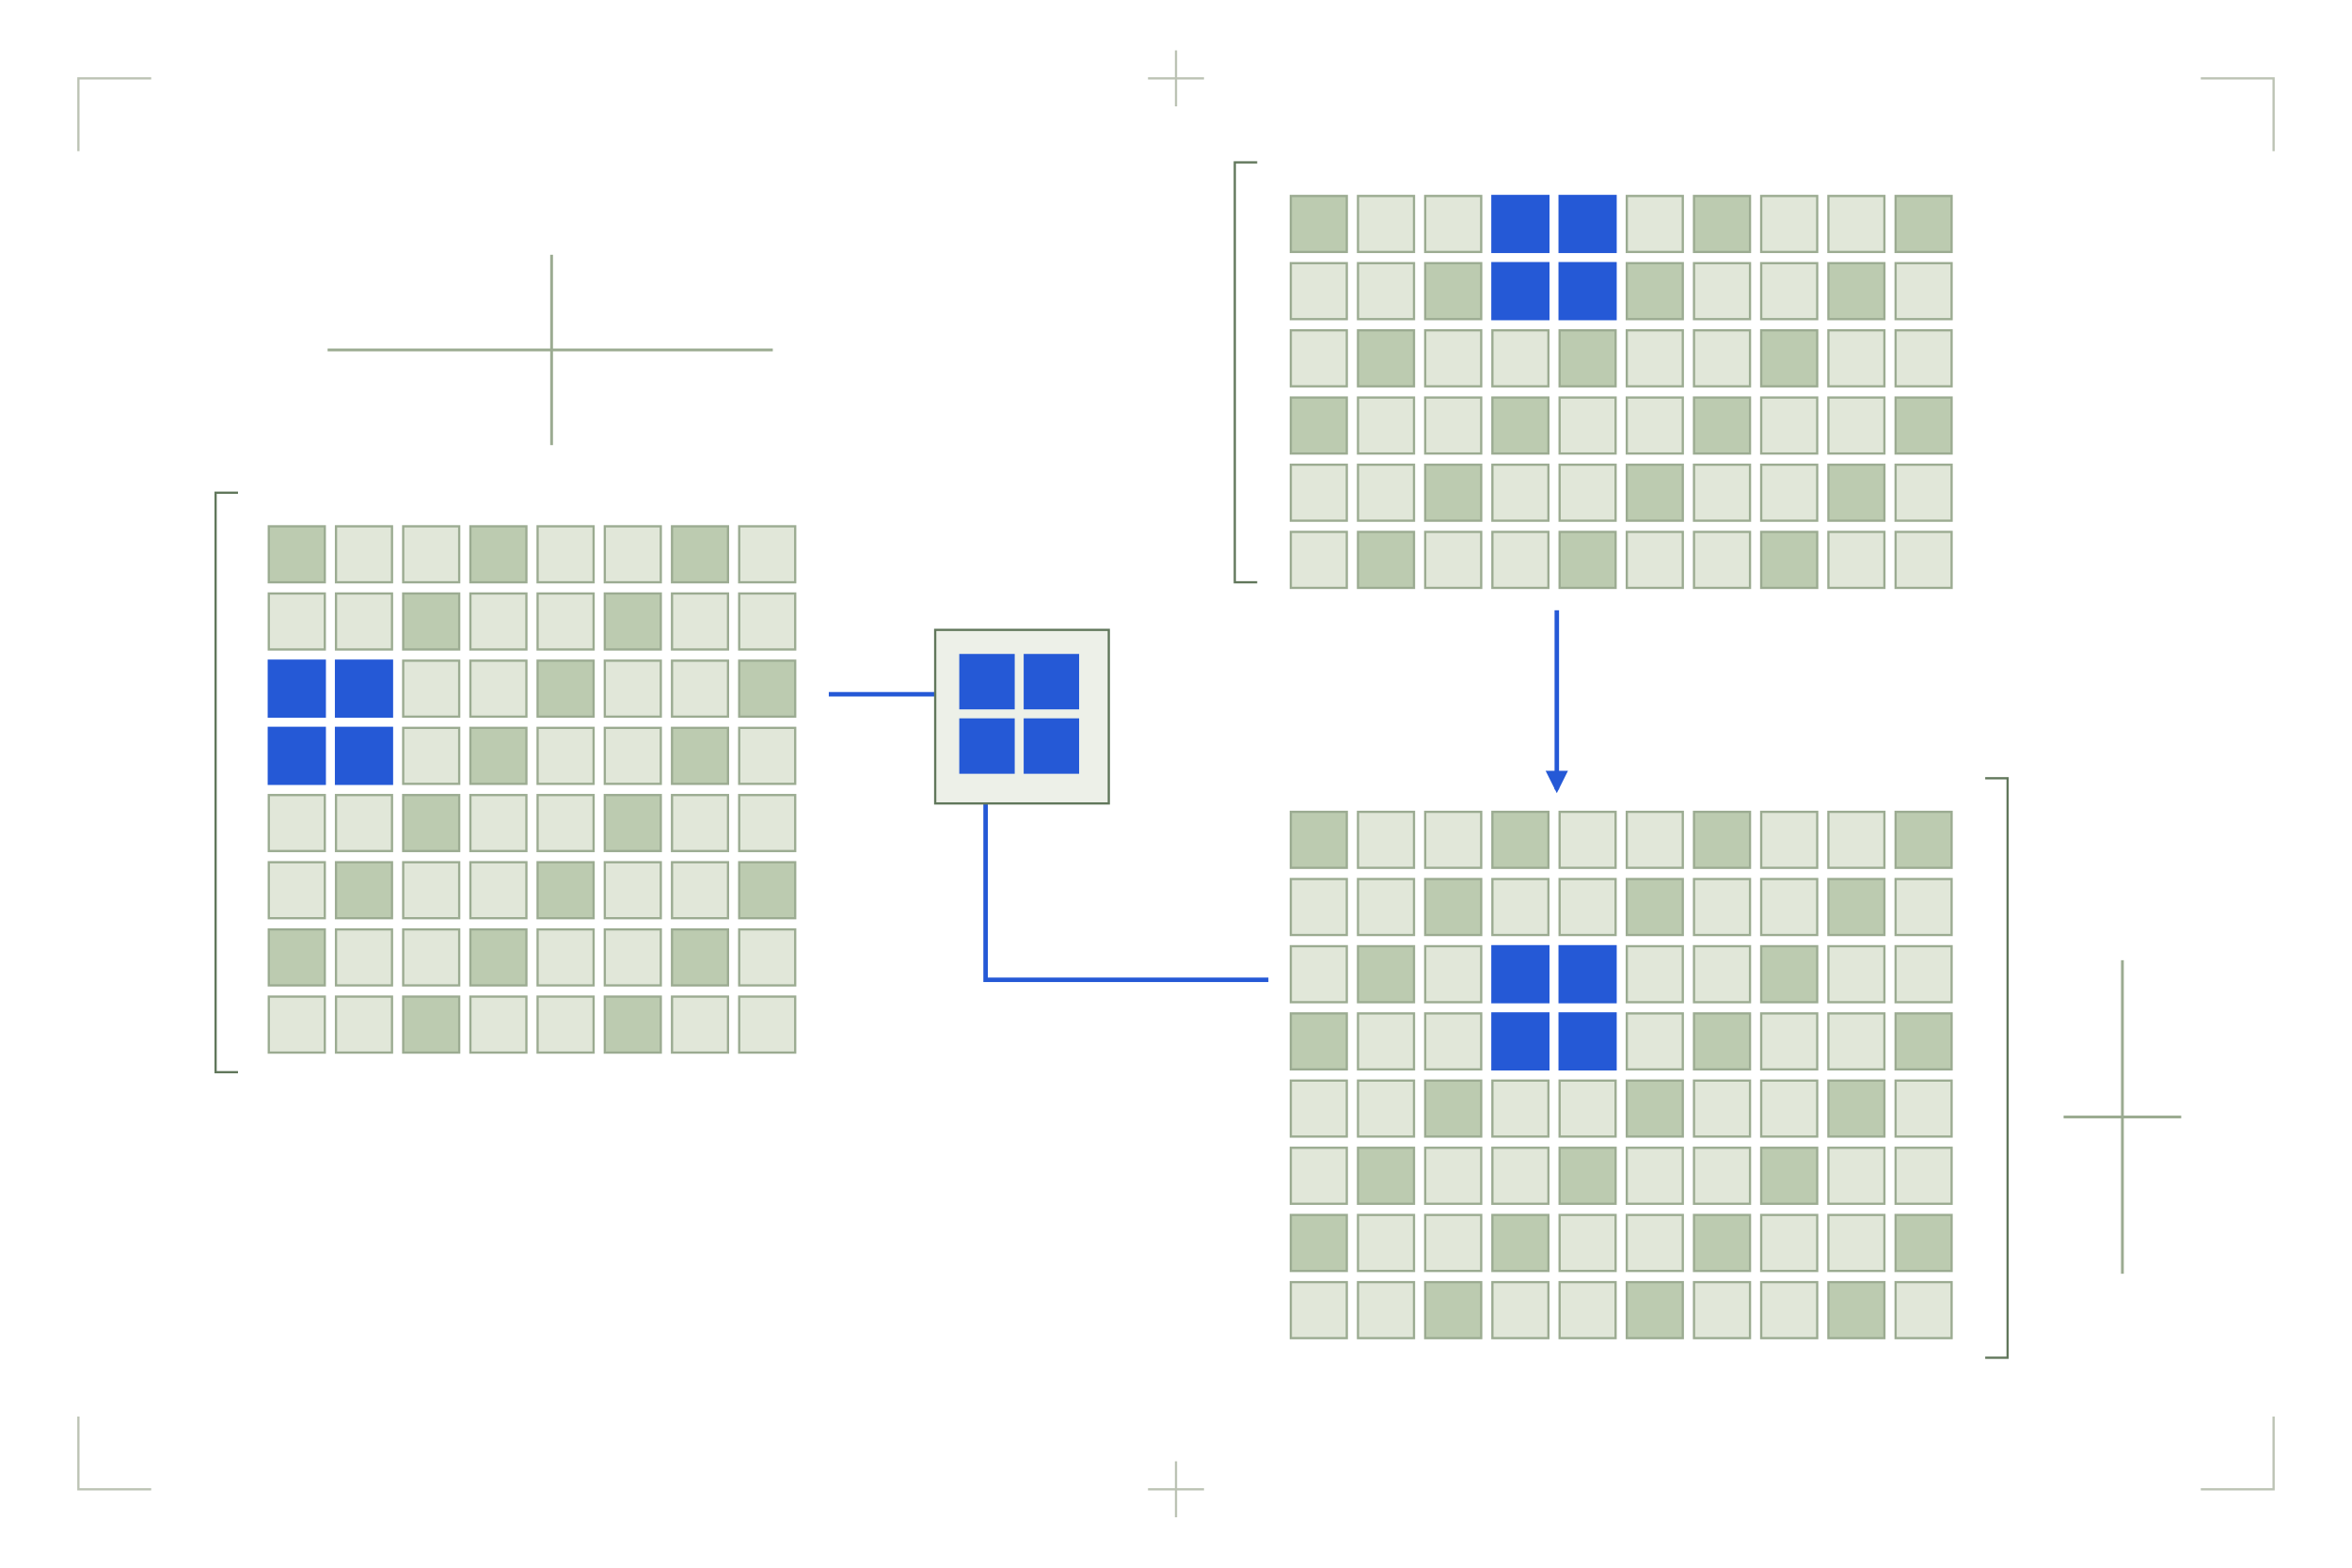
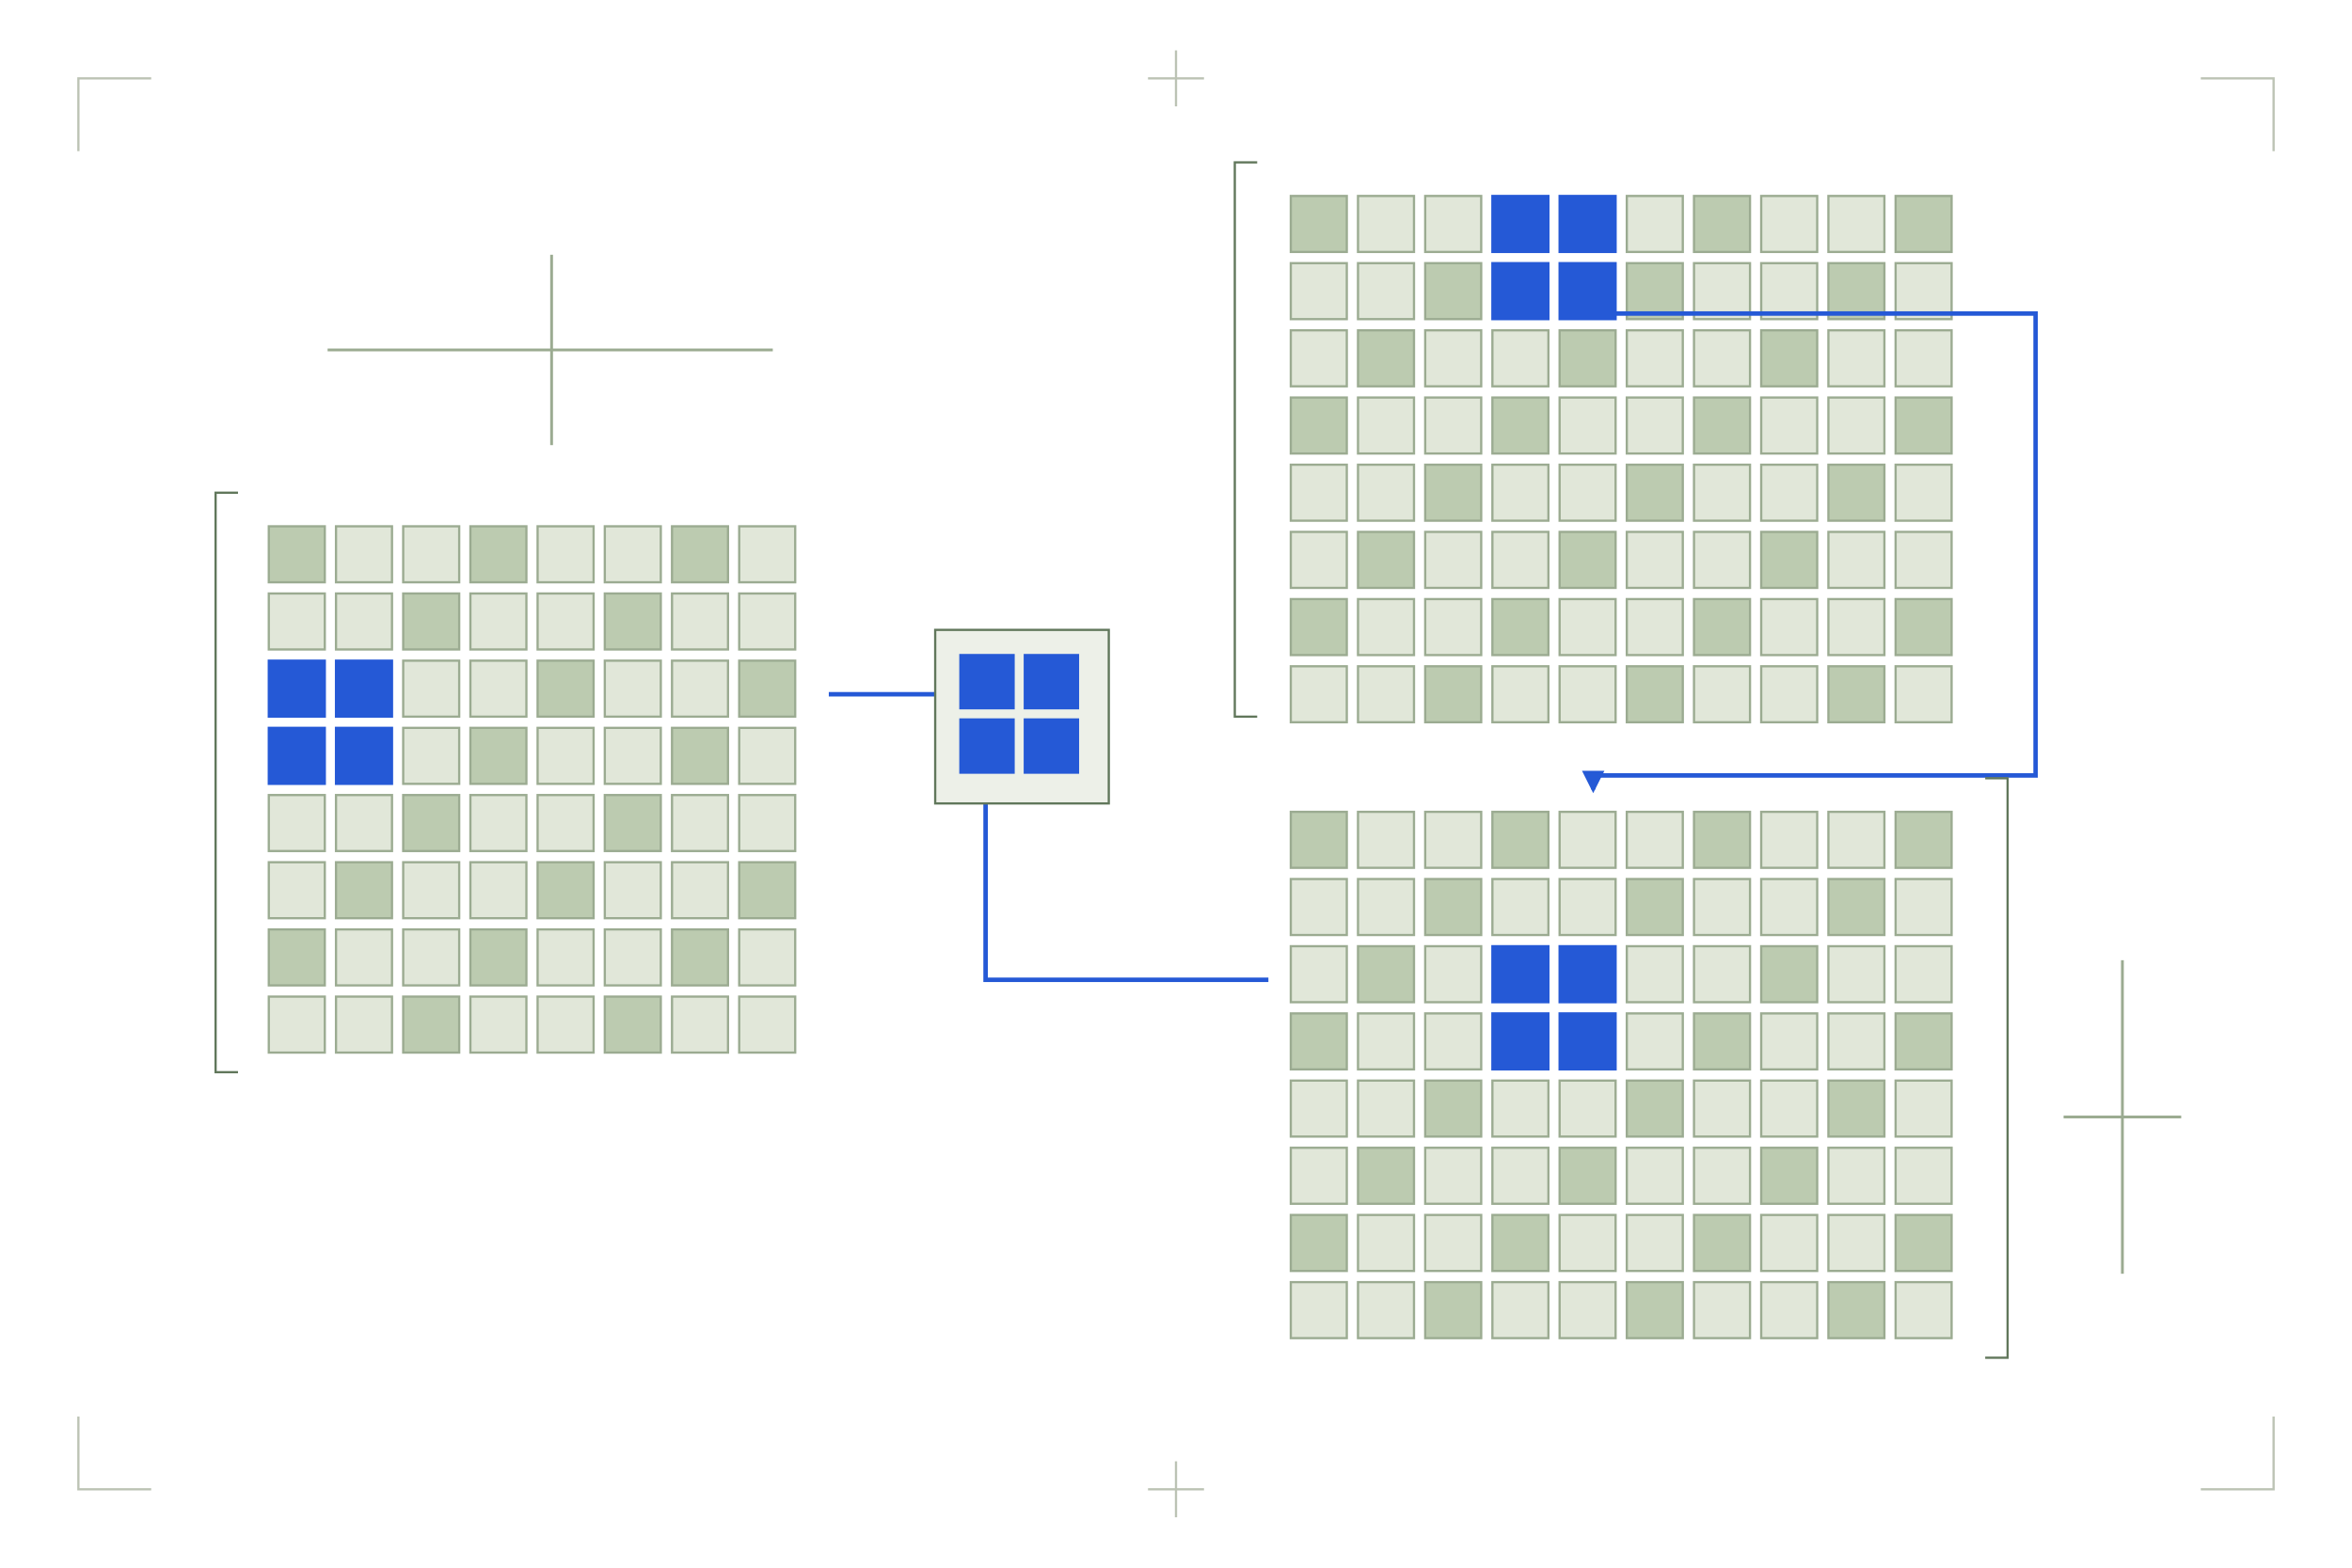
<svg xmlns="http://www.w3.org/2000/svg" viewBox="0 0 840 560" fill="none" role="img" aria-labelledby="title desc">
  <defs>
    <pattern id="hatch" width="5" height="5" patternUnits="userSpaceOnUse">
      <path d="M-1 1L1-1M0 5L5 0M4 6L6 4" stroke="#939d86" stroke-width=".55" />
    </pattern>
    <pattern id="fine" width="4" height="4" patternUnits="userSpaceOnUse">
      <path d="M0 0H4" stroke="#8fa181" stroke-width=".55" />
    </pattern>
    <marker id="arrow" viewBox="0 0 6 6" refX="5" refY="3" markerWidth="5" markerHeight="5" orient="auto">
      <path d="M0 0L6 3L0 6" fill="#2559d6" />
    </marker>
  </defs>
  <g stroke="#bcc3b4" stroke-width=".8">
    <path d="M28 54V28H54M786 28H812V54M28 506V532H54M786 532H812V506M410 28H430M420 18V38M410 532H430M420 522V542" />
  </g>
  <rect x="96" y="188" width="20" height="20" fill="#bccbb0" stroke="#9bab91" stroke-width=".8" />
  <rect x="120" y="188" width="20" height="20" fill="#e1e7d9" stroke="#9bab91" stroke-width=".8" />
  <rect x="144" y="188" width="20" height="20" fill="#e1e7d9" stroke="#9bab91" stroke-width=".8" />
  <rect x="168" y="188" width="20" height="20" fill="#bccbb0" stroke="#9bab91" stroke-width=".8" />
  <rect x="192" y="188" width="20" height="20" fill="#e1e7d9" stroke="#9bab91" stroke-width=".8" />
  <rect x="216" y="188" width="20" height="20" fill="#e1e7d9" stroke="#9bab91" stroke-width=".8" />
  <rect x="240" y="188" width="20" height="20" fill="#bccbb0" stroke="#9bab91" stroke-width=".8" />
  <rect x="264" y="188" width="20" height="20" fill="#e1e7d9" stroke="#9bab91" stroke-width=".8" />
  <rect x="96" y="212" width="20" height="20" fill="#e1e7d9" stroke="#9bab91" stroke-width=".8" />
  <rect x="120" y="212" width="20" height="20" fill="#e1e7d9" stroke="#9bab91" stroke-width=".8" />
  <rect x="144" y="212" width="20" height="20" fill="#bccbb0" stroke="#9bab91" stroke-width=".8" />
  <rect x="168" y="212" width="20" height="20" fill="#e1e7d9" stroke="#9bab91" stroke-width=".8" />
  <rect x="192" y="212" width="20" height="20" fill="#e1e7d9" stroke="#9bab91" stroke-width=".8" />
  <rect x="216" y="212" width="20" height="20" fill="#bccbb0" stroke="#9bab91" stroke-width=".8" />
  <rect x="240" y="212" width="20" height="20" fill="#e1e7d9" stroke="#9bab91" stroke-width=".8" />
  <rect x="264" y="212" width="20" height="20" fill="#e1e7d9" stroke="#9bab91" stroke-width=".8" />
  <rect x="96" y="236" width="20" height="20" fill="#2559d6" stroke="#2559d6" stroke-width=".8" />
  <rect x="120" y="236" width="20" height="20" fill="#2559d6" stroke="#2559d6" stroke-width=".8" />
  <rect x="144" y="236" width="20" height="20" fill="#e1e7d9" stroke="#9bab91" stroke-width=".8" />
  <rect x="168" y="236" width="20" height="20" fill="#e1e7d9" stroke="#9bab91" stroke-width=".8" />
  <rect x="192" y="236" width="20" height="20" fill="#bccbb0" stroke="#9bab91" stroke-width=".8" />
  <rect x="216" y="236" width="20" height="20" fill="#e1e7d9" stroke="#9bab91" stroke-width=".8" />
  <rect x="240" y="236" width="20" height="20" fill="#e1e7d9" stroke="#9bab91" stroke-width=".8" />
  <rect x="264" y="236" width="20" height="20" fill="#bccbb0" stroke="#9bab91" stroke-width=".8" />
  <rect x="96" y="260" width="20" height="20" fill="#2559d6" stroke="#2559d6" stroke-width=".8" />
  <rect x="120" y="260" width="20" height="20" fill="#2559d6" stroke="#2559d6" stroke-width=".8" />
  <rect x="144" y="260" width="20" height="20" fill="#e1e7d9" stroke="#9bab91" stroke-width=".8" />
  <rect x="168" y="260" width="20" height="20" fill="#bccbb0" stroke="#9bab91" stroke-width=".8" />
  <rect x="192" y="260" width="20" height="20" fill="#e1e7d9" stroke="#9bab91" stroke-width=".8" />
  <rect x="216" y="260" width="20" height="20" fill="#e1e7d9" stroke="#9bab91" stroke-width=".8" />
  <rect x="240" y="260" width="20" height="20" fill="#bccbb0" stroke="#9bab91" stroke-width=".8" />
  <rect x="264" y="260" width="20" height="20" fill="#e1e7d9" stroke="#9bab91" stroke-width=".8" />
  <rect x="96" y="284" width="20" height="20" fill="#e1e7d9" stroke="#9bab91" stroke-width=".8" />
  <rect x="120" y="284" width="20" height="20" fill="#e1e7d9" stroke="#9bab91" stroke-width=".8" />
  <rect x="144" y="284" width="20" height="20" fill="#bccbb0" stroke="#9bab91" stroke-width=".8" />
  <rect x="168" y="284" width="20" height="20" fill="#e1e7d9" stroke="#9bab91" stroke-width=".8" />
  <rect x="192" y="284" width="20" height="20" fill="#e1e7d9" stroke="#9bab91" stroke-width=".8" />
  <rect x="216" y="284" width="20" height="20" fill="#bccbb0" stroke="#9bab91" stroke-width=".8" />
  <rect x="240" y="284" width="20" height="20" fill="#e1e7d9" stroke="#9bab91" stroke-width=".8" />
  <rect x="264" y="284" width="20" height="20" fill="#e1e7d9" stroke="#9bab91" stroke-width=".8" />
  <rect x="96" y="308" width="20" height="20" fill="#e1e7d9" stroke="#9bab91" stroke-width=".8" />
  <rect x="120" y="308" width="20" height="20" fill="#bccbb0" stroke="#9bab91" stroke-width=".8" />
  <rect x="144" y="308" width="20" height="20" fill="#e1e7d9" stroke="#9bab91" stroke-width=".8" />
  <rect x="168" y="308" width="20" height="20" fill="#e1e7d9" stroke="#9bab91" stroke-width=".8" />
  <rect x="192" y="308" width="20" height="20" fill="#bccbb0" stroke="#9bab91" stroke-width=".8" />
  <rect x="216" y="308" width="20" height="20" fill="#e1e7d9" stroke="#9bab91" stroke-width=".8" />
  <rect x="240" y="308" width="20" height="20" fill="#e1e7d9" stroke="#9bab91" stroke-width=".8" />
  <rect x="264" y="308" width="20" height="20" fill="#bccbb0" stroke="#9bab91" stroke-width=".8" />
  <rect x="96" y="332" width="20" height="20" fill="#bccbb0" stroke="#9bab91" stroke-width=".8" />
  <rect x="120" y="332" width="20" height="20" fill="#e1e7d9" stroke="#9bab91" stroke-width=".8" />
  <rect x="144" y="332" width="20" height="20" fill="#e1e7d9" stroke="#9bab91" stroke-width=".8" />
  <rect x="168" y="332" width="20" height="20" fill="#bccbb0" stroke="#9bab91" stroke-width=".8" />
  <rect x="192" y="332" width="20" height="20" fill="#e1e7d9" stroke="#9bab91" stroke-width=".8" />
  <rect x="216" y="332" width="20" height="20" fill="#e1e7d9" stroke="#9bab91" stroke-width=".8" />
  <rect x="240" y="332" width="20" height="20" fill="#bccbb0" stroke="#9bab91" stroke-width=".8" />
  <rect x="264" y="332" width="20" height="20" fill="#e1e7d9" stroke="#9bab91" stroke-width=".8" />
  <rect x="96" y="356" width="20" height="20" fill="#e1e7d9" stroke="#9bab91" stroke-width=".8" />
  <rect x="120" y="356" width="20" height="20" fill="#e1e7d9" stroke="#9bab91" stroke-width=".8" />
  <rect x="144" y="356" width="20" height="20" fill="#bccbb0" stroke="#9bab91" stroke-width=".8" />
  <rect x="168" y="356" width="20" height="20" fill="#e1e7d9" stroke="#9bab91" stroke-width=".8" />
  <rect x="192" y="356" width="20" height="20" fill="#e1e7d9" stroke="#9bab91" stroke-width=".8" />
  <rect x="216" y="356" width="20" height="20" fill="#bccbb0" stroke="#9bab91" stroke-width=".8" />
  <rect x="240" y="356" width="20" height="20" fill="#e1e7d9" stroke="#9bab91" stroke-width=".8" />
  <rect x="264" y="356" width="20" height="20" fill="#e1e7d9" stroke="#9bab91" stroke-width=".8" />
  <rect x="461" y="70" width="20" height="20" fill="#bccbb0" stroke="#9bab91" stroke-width=".8" />
  <rect x="485" y="70" width="20" height="20" fill="#e1e7d9" stroke="#9bab91" stroke-width=".8" />
  <rect x="509" y="70" width="20" height="20" fill="#e1e7d9" stroke="#9bab91" stroke-width=".8" />
  <rect x="533" y="70" width="20" height="20" fill="#2559d6" stroke="#2559d6" stroke-width=".8" />
  <rect x="557" y="70" width="20" height="20" fill="#2559d6" stroke="#2559d6" stroke-width=".8" />
  <rect x="581" y="70" width="20" height="20" fill="#e1e7d9" stroke="#9bab91" stroke-width=".8" />
  <rect x="605" y="70" width="20" height="20" fill="#bccbb0" stroke="#9bab91" stroke-width=".8" />
  <rect x="629" y="70" width="20" height="20" fill="#e1e7d9" stroke="#9bab91" stroke-width=".8" />
  <rect x="653" y="70" width="20" height="20" fill="#e1e7d9" stroke="#9bab91" stroke-width=".8" />
  <rect x="677" y="70" width="20" height="20" fill="#bccbb0" stroke="#9bab91" stroke-width=".8" />
  <rect x="461" y="94" width="20" height="20" fill="#e1e7d9" stroke="#9bab91" stroke-width=".8" />
  <rect x="485" y="94" width="20" height="20" fill="#e1e7d9" stroke="#9bab91" stroke-width=".8" />
  <rect x="509" y="94" width="20" height="20" fill="#bccbb0" stroke="#9bab91" stroke-width=".8" />
  <rect x="533" y="94" width="20" height="20" fill="#2559d6" stroke="#2559d6" stroke-width=".8" />
  <rect x="557" y="94" width="20" height="20" fill="#2559d6" stroke="#2559d6" stroke-width=".8" />
  <rect x="581" y="94" width="20" height="20" fill="#bccbb0" stroke="#9bab91" stroke-width=".8" />
  <rect x="605" y="94" width="20" height="20" fill="#e1e7d9" stroke="#9bab91" stroke-width=".8" />
  <rect x="629" y="94" width="20" height="20" fill="#e1e7d9" stroke="#9bab91" stroke-width=".8" />
  <rect x="653" y="94" width="20" height="20" fill="#bccbb0" stroke="#9bab91" stroke-width=".8" />
  <rect x="677" y="94" width="20" height="20" fill="#e1e7d9" stroke="#9bab91" stroke-width=".8" />
  <rect x="461" y="118" width="20" height="20" fill="#e1e7d9" stroke="#9bab91" stroke-width=".8" />
  <rect x="485" y="118" width="20" height="20" fill="#bccbb0" stroke="#9bab91" stroke-width=".8" />
  <rect x="509" y="118" width="20" height="20" fill="#e1e7d9" stroke="#9bab91" stroke-width=".8" />
  <rect x="533" y="118" width="20" height="20" fill="#e1e7d9" stroke="#9bab91" stroke-width=".8" />
  <rect x="557" y="118" width="20" height="20" fill="#bccbb0" stroke="#9bab91" stroke-width=".8" />
  <rect x="581" y="118" width="20" height="20" fill="#e1e7d9" stroke="#9bab91" stroke-width=".8" />
  <rect x="605" y="118" width="20" height="20" fill="#e1e7d9" stroke="#9bab91" stroke-width=".8" />
  <rect x="629" y="118" width="20" height="20" fill="#bccbb0" stroke="#9bab91" stroke-width=".8" />
  <rect x="653" y="118" width="20" height="20" fill="#e1e7d9" stroke="#9bab91" stroke-width=".8" />
  <rect x="677" y="118" width="20" height="20" fill="#e1e7d9" stroke="#9bab91" stroke-width=".8" />
  <rect x="461" y="142" width="20" height="20" fill="#bccbb0" stroke="#9bab91" stroke-width=".8" />
  <rect x="485" y="142" width="20" height="20" fill="#e1e7d9" stroke="#9bab91" stroke-width=".8" />
  <rect x="509" y="142" width="20" height="20" fill="#e1e7d9" stroke="#9bab91" stroke-width=".8" />
  <rect x="533" y="142" width="20" height="20" fill="#bccbb0" stroke="#9bab91" stroke-width=".8" />
  <rect x="557" y="142" width="20" height="20" fill="#e1e7d9" stroke="#9bab91" stroke-width=".8" />
  <rect x="581" y="142" width="20" height="20" fill="#e1e7d9" stroke="#9bab91" stroke-width=".8" />
  <rect x="605" y="142" width="20" height="20" fill="#bccbb0" stroke="#9bab91" stroke-width=".8" />
  <rect x="629" y="142" width="20" height="20" fill="#e1e7d9" stroke="#9bab91" stroke-width=".8" />
  <rect x="653" y="142" width="20" height="20" fill="#e1e7d9" stroke="#9bab91" stroke-width=".8" />
  <rect x="677" y="142" width="20" height="20" fill="#bccbb0" stroke="#9bab91" stroke-width=".8" />
  <rect x="461" y="166" width="20" height="20" fill="#e1e7d9" stroke="#9bab91" stroke-width=".8" />
  <rect x="485" y="166" width="20" height="20" fill="#e1e7d9" stroke="#9bab91" stroke-width=".8" />
  <rect x="509" y="166" width="20" height="20" fill="#bccbb0" stroke="#9bab91" stroke-width=".8" />
  <rect x="533" y="166" width="20" height="20" fill="#e1e7d9" stroke="#9bab91" stroke-width=".8" />
  <rect x="557" y="166" width="20" height="20" fill="#e1e7d9" stroke="#9bab91" stroke-width=".8" />
  <rect x="581" y="166" width="20" height="20" fill="#bccbb0" stroke="#9bab91" stroke-width=".8" />
  <rect x="605" y="166" width="20" height="20" fill="#e1e7d9" stroke="#9bab91" stroke-width=".8" />
  <rect x="629" y="166" width="20" height="20" fill="#e1e7d9" stroke="#9bab91" stroke-width=".8" />
  <rect x="653" y="166" width="20" height="20" fill="#bccbb0" stroke="#9bab91" stroke-width=".8" />
  <rect x="677" y="166" width="20" height="20" fill="#e1e7d9" stroke="#9bab91" stroke-width=".8" />
  <rect x="461" y="190" width="20" height="20" fill="#e1e7d9" stroke="#9bab91" stroke-width=".8" />
  <rect x="485" y="190" width="20" height="20" fill="#bccbb0" stroke="#9bab91" stroke-width=".8" />
  <rect x="509" y="190" width="20" height="20" fill="#e1e7d9" stroke="#9bab91" stroke-width=".8" />
  <rect x="533" y="190" width="20" height="20" fill="#e1e7d9" stroke="#9bab91" stroke-width=".8" />
  <rect x="557" y="190" width="20" height="20" fill="#bccbb0" stroke="#9bab91" stroke-width=".8" />
  <rect x="581" y="190" width="20" height="20" fill="#e1e7d9" stroke="#9bab91" stroke-width=".8" />
  <rect x="605" y="190" width="20" height="20" fill="#e1e7d9" stroke="#9bab91" stroke-width=".8" />
  <rect x="629" y="190" width="20" height="20" fill="#bccbb0" stroke="#9bab91" stroke-width=".8" />
  <rect x="653" y="190" width="20" height="20" fill="#e1e7d9" stroke="#9bab91" stroke-width=".8" />
  <rect x="677" y="190" width="20" height="20" fill="#e1e7d9" stroke="#9bab91" stroke-width=".8" />
+   <rect x="461" y="214" width="20" height="20" fill="#bccbb0" stroke="#9bab91" stroke-width=".8" />
+   <rect x="485" y="214" width="20" height="20" fill="#e1e7d9" stroke="#9bab91" stroke-width=".8" />
+   <rect x="509" y="214" width="20" height="20" fill="#e1e7d9" stroke="#9bab91" stroke-width=".8" />
+   <rect x="533" y="214" width="20" height="20" fill="#bccbb0" stroke="#9bab91" stroke-width=".8" />
+   <rect x="557" y="214" width="20" height="20" fill="#e1e7d9" stroke="#9bab91" stroke-width=".8" />
+   <rect x="581" y="214" width="20" height="20" fill="#e1e7d9" stroke="#9bab91" stroke-width=".8" />
+   <rect x="605" y="214" width="20" height="20" fill="#bccbb0" stroke="#9bab91" stroke-width=".8" />
+   <rect x="629" y="214" width="20" height="20" fill="#e1e7d9" stroke="#9bab91" stroke-width=".8" />
+   <rect x="653" y="214" width="20" height="20" fill="#e1e7d9" stroke="#9bab91" stroke-width=".8" />
+   <rect x="677" y="214" width="20" height="20" fill="#bccbb0" stroke="#9bab91" stroke-width=".8" />
+   <rect x="461" y="238" width="20" height="20" fill="#e1e7d9" stroke="#9bab91" stroke-width=".8" />
+   <rect x="485" y="238" width="20" height="20" fill="#e1e7d9" stroke="#9bab91" stroke-width=".8" />
+   <rect x="509" y="238" width="20" height="20" fill="#bccbb0" stroke="#9bab91" stroke-width=".8" />
+   <rect x="533" y="238" width="20" height="20" fill="#e1e7d9" stroke="#9bab91" stroke-width=".8" />
+   <rect x="557" y="238" width="20" height="20" fill="#e1e7d9" stroke="#9bab91" stroke-width=".8" />
+   <rect x="581" y="238" width="20" height="20" fill="#bccbb0" stroke="#9bab91" stroke-width=".8" />
+   <rect x="605" y="238" width="20" height="20" fill="#e1e7d9" stroke="#9bab91" stroke-width=".8" />
+   <rect x="629" y="238" width="20" height="20" fill="#e1e7d9" stroke="#9bab91" stroke-width=".8" />
+   <rect x="653" y="238" width="20" height="20" fill="#bccbb0" stroke="#9bab91" stroke-width=".8" />
+   <rect x="677" y="238" width="20" height="20" fill="#e1e7d9" stroke="#9bab91" stroke-width=".8" />
  <rect x="461" y="290" width="20" height="20" fill="#bccbb0" stroke="#9bab91" stroke-width=".8" />
  <rect x="485" y="290" width="20" height="20" fill="#e1e7d9" stroke="#9bab91" stroke-width=".8" />
  <rect x="509" y="290" width="20" height="20" fill="#e1e7d9" stroke="#9bab91" stroke-width=".8" />
  <rect x="533" y="290" width="20" height="20" fill="#bccbb0" stroke="#9bab91" stroke-width=".8" />
  <rect x="557" y="290" width="20" height="20" fill="#e1e7d9" stroke="#9bab91" stroke-width=".8" />
  <rect x="581" y="290" width="20" height="20" fill="#e1e7d9" stroke="#9bab91" stroke-width=".8" />
  <rect x="605" y="290" width="20" height="20" fill="#bccbb0" stroke="#9bab91" stroke-width=".8" />
  <rect x="629" y="290" width="20" height="20" fill="#e1e7d9" stroke="#9bab91" stroke-width=".8" />
  <rect x="653" y="290" width="20" height="20" fill="#e1e7d9" stroke="#9bab91" stroke-width=".8" />
  <rect x="677" y="290" width="20" height="20" fill="#bccbb0" stroke="#9bab91" stroke-width=".8" />
  <rect x="461" y="314" width="20" height="20" fill="#e1e7d9" stroke="#9bab91" stroke-width=".8" />
  <rect x="485" y="314" width="20" height="20" fill="#e1e7d9" stroke="#9bab91" stroke-width=".8" />
  <rect x="509" y="314" width="20" height="20" fill="#bccbb0" stroke="#9bab91" stroke-width=".8" />
  <rect x="533" y="314" width="20" height="20" fill="#e1e7d9" stroke="#9bab91" stroke-width=".8" />
  <rect x="557" y="314" width="20" height="20" fill="#e1e7d9" stroke="#9bab91" stroke-width=".8" />
  <rect x="581" y="314" width="20" height="20" fill="#bccbb0" stroke="#9bab91" stroke-width=".8" />
  <rect x="605" y="314" width="20" height="20" fill="#e1e7d9" stroke="#9bab91" stroke-width=".8" />
  <rect x="629" y="314" width="20" height="20" fill="#e1e7d9" stroke="#9bab91" stroke-width=".8" />
  <rect x="653" y="314" width="20" height="20" fill="#bccbb0" stroke="#9bab91" stroke-width=".8" />
  <rect x="677" y="314" width="20" height="20" fill="#e1e7d9" stroke="#9bab91" stroke-width=".8" />
  <rect x="461" y="338" width="20" height="20" fill="#e1e7d9" stroke="#9bab91" stroke-width=".8" />
  <rect x="485" y="338" width="20" height="20" fill="#bccbb0" stroke="#9bab91" stroke-width=".8" />
  <rect x="509" y="338" width="20" height="20" fill="#e1e7d9" stroke="#9bab91" stroke-width=".8" />
  <rect x="533" y="338" width="20" height="20" fill="#2559d6" stroke="#2559d6" stroke-width=".8" />
  <rect x="557" y="338" width="20" height="20" fill="#2559d6" stroke="#2559d6" stroke-width=".8" />
  <rect x="581" y="338" width="20" height="20" fill="#e1e7d9" stroke="#9bab91" stroke-width=".8" />
  <rect x="605" y="338" width="20" height="20" fill="#e1e7d9" stroke="#9bab91" stroke-width=".8" />
  <rect x="629" y="338" width="20" height="20" fill="#bccbb0" stroke="#9bab91" stroke-width=".8" />
  <rect x="653" y="338" width="20" height="20" fill="#e1e7d9" stroke="#9bab91" stroke-width=".8" />
  <rect x="677" y="338" width="20" height="20" fill="#e1e7d9" stroke="#9bab91" stroke-width=".8" />
  <rect x="461" y="362" width="20" height="20" fill="#bccbb0" stroke="#9bab91" stroke-width=".8" />
  <rect x="485" y="362" width="20" height="20" fill="#e1e7d9" stroke="#9bab91" stroke-width=".8" />
  <rect x="509" y="362" width="20" height="20" fill="#e1e7d9" stroke="#9bab91" stroke-width=".8" />
  <rect x="533" y="362" width="20" height="20" fill="#2559d6" stroke="#2559d6" stroke-width=".8" />
  <rect x="557" y="362" width="20" height="20" fill="#2559d6" stroke="#2559d6" stroke-width=".8" />
  <rect x="581" y="362" width="20" height="20" fill="#e1e7d9" stroke="#9bab91" stroke-width=".8" />
  <rect x="605" y="362" width="20" height="20" fill="#bccbb0" stroke="#9bab91" stroke-width=".8" />
  <rect x="629" y="362" width="20" height="20" fill="#e1e7d9" stroke="#9bab91" stroke-width=".8" />
  <rect x="653" y="362" width="20" height="20" fill="#e1e7d9" stroke="#9bab91" stroke-width=".8" />
  <rect x="677" y="362" width="20" height="20" fill="#bccbb0" stroke="#9bab91" stroke-width=".8" />
  <rect x="461" y="386" width="20" height="20" fill="#e1e7d9" stroke="#9bab91" stroke-width=".8" />
  <rect x="485" y="386" width="20" height="20" fill="#e1e7d9" stroke="#9bab91" stroke-width=".8" />
  <rect x="509" y="386" width="20" height="20" fill="#bccbb0" stroke="#9bab91" stroke-width=".8" />
  <rect x="533" y="386" width="20" height="20" fill="#e1e7d9" stroke="#9bab91" stroke-width=".8" />
  <rect x="557" y="386" width="20" height="20" fill="#e1e7d9" stroke="#9bab91" stroke-width=".8" />
  <rect x="581" y="386" width="20" height="20" fill="#bccbb0" stroke="#9bab91" stroke-width=".8" />
  <rect x="605" y="386" width="20" height="20" fill="#e1e7d9" stroke="#9bab91" stroke-width=".8" />
  <rect x="629" y="386" width="20" height="20" fill="#e1e7d9" stroke="#9bab91" stroke-width=".8" />
  <rect x="653" y="386" width="20" height="20" fill="#bccbb0" stroke="#9bab91" stroke-width=".8" />
  <rect x="677" y="386" width="20" height="20" fill="#e1e7d9" stroke="#9bab91" stroke-width=".8" />
  <rect x="461" y="410" width="20" height="20" fill="#e1e7d9" stroke="#9bab91" stroke-width=".8" />
  <rect x="485" y="410" width="20" height="20" fill="#bccbb0" stroke="#9bab91" stroke-width=".8" />
  <rect x="509" y="410" width="20" height="20" fill="#e1e7d9" stroke="#9bab91" stroke-width=".8" />
  <rect x="533" y="410" width="20" height="20" fill="#e1e7d9" stroke="#9bab91" stroke-width=".8" />
  <rect x="557" y="410" width="20" height="20" fill="#bccbb0" stroke="#9bab91" stroke-width=".8" />
  <rect x="581" y="410" width="20" height="20" fill="#e1e7d9" stroke="#9bab91" stroke-width=".8" />
  <rect x="605" y="410" width="20" height="20" fill="#e1e7d9" stroke="#9bab91" stroke-width=".8" />
  <rect x="629" y="410" width="20" height="20" fill="#bccbb0" stroke="#9bab91" stroke-width=".8" />
  <rect x="653" y="410" width="20" height="20" fill="#e1e7d9" stroke="#9bab91" stroke-width=".8" />
  <rect x="677" y="410" width="20" height="20" fill="#e1e7d9" stroke="#9bab91" stroke-width=".8" />
  <rect x="461" y="434" width="20" height="20" fill="#bccbb0" stroke="#9bab91" stroke-width=".8" />
  <rect x="485" y="434" width="20" height="20" fill="#e1e7d9" stroke="#9bab91" stroke-width=".8" />
  <rect x="509" y="434" width="20" height="20" fill="#e1e7d9" stroke="#9bab91" stroke-width=".8" />
  <rect x="533" y="434" width="20" height="20" fill="#bccbb0" stroke="#9bab91" stroke-width=".8" />
  <rect x="557" y="434" width="20" height="20" fill="#e1e7d9" stroke="#9bab91" stroke-width=".8" />
  <rect x="581" y="434" width="20" height="20" fill="#e1e7d9" stroke="#9bab91" stroke-width=".8" />
  <rect x="605" y="434" width="20" height="20" fill="#bccbb0" stroke="#9bab91" stroke-width=".8" />
  <rect x="629" y="434" width="20" height="20" fill="#e1e7d9" stroke="#9bab91" stroke-width=".8" />
  <rect x="653" y="434" width="20" height="20" fill="#e1e7d9" stroke="#9bab91" stroke-width=".8" />
  <rect x="677" y="434" width="20" height="20" fill="#bccbb0" stroke="#9bab91" stroke-width=".8" />
  <rect x="461" y="458" width="20" height="20" fill="#e1e7d9" stroke="#9bab91" stroke-width=".8" />
  <rect x="485" y="458" width="20" height="20" fill="#e1e7d9" stroke="#9bab91" stroke-width=".8" />
  <rect x="509" y="458" width="20" height="20" fill="#bccbb0" stroke="#9bab91" stroke-width=".8" />
  <rect x="533" y="458" width="20" height="20" fill="#e1e7d9" stroke="#9bab91" stroke-width=".8" />
  <rect x="557" y="458" width="20" height="20" fill="#e1e7d9" stroke="#9bab91" stroke-width=".8" />
  <rect x="581" y="458" width="20" height="20" fill="#bccbb0" stroke="#9bab91" stroke-width=".8" />
  <rect x="605" y="458" width="20" height="20" fill="#e1e7d9" stroke="#9bab91" stroke-width=".8" />
  <rect x="629" y="458" width="20" height="20" fill="#e1e7d9" stroke="#9bab91" stroke-width=".8" />
  <rect x="653" y="458" width="20" height="20" fill="#bccbb0" stroke="#9bab91" stroke-width=".8" />
  <rect x="677" y="458" width="20" height="20" fill="#e1e7d9" stroke="#9bab91" stroke-width=".8" />
-   <path d="M296 248H352V350H453M556 218V282" stroke="#2559d6" stroke-width="1.6" fill="none" marker-end="url(#arrow)" />
+   <path d="M296 248H352V350H453M569 112H727V277H569V282" stroke="#2559d6" stroke-width="1.6" fill="none" marker-end="url(#arrow)" />
  <rect x="334" y="225" width="62" height="62" fill="#edf0e8" stroke="#61775b" stroke-width=".8" />
  <rect x="343" y="234" width="19" height="19" fill="#2559d6" stroke="#2559d6" stroke-width=".8" />
  <rect x="366" y="234" width="19" height="19" fill="#2559d6" stroke="#2559d6" stroke-width=".8" />
  <rect x="343" y="257" width="19" height="19" fill="#2559d6" stroke="#2559d6" stroke-width=".8" />
  <rect x="366" y="257" width="19" height="19" fill="#2559d6" stroke="#2559d6" stroke-width=".8" />
-   <path d="M85 176h-8v207h8M449 58h-8v150h8M709 278h8v207h-8" stroke="#61775b" stroke-width="0.8" fill="none" />
+   <path d="M85 176h-8v207h8M449 58h-8v198h8M709 278h8v207h-8" stroke="#61775b" stroke-width="0.8" fill="none" />
  <path d="M117 125h159M197 91v68M758 343v112M737 399h42" stroke="#9bab91" stroke-width="1" fill="none" />
</svg>
